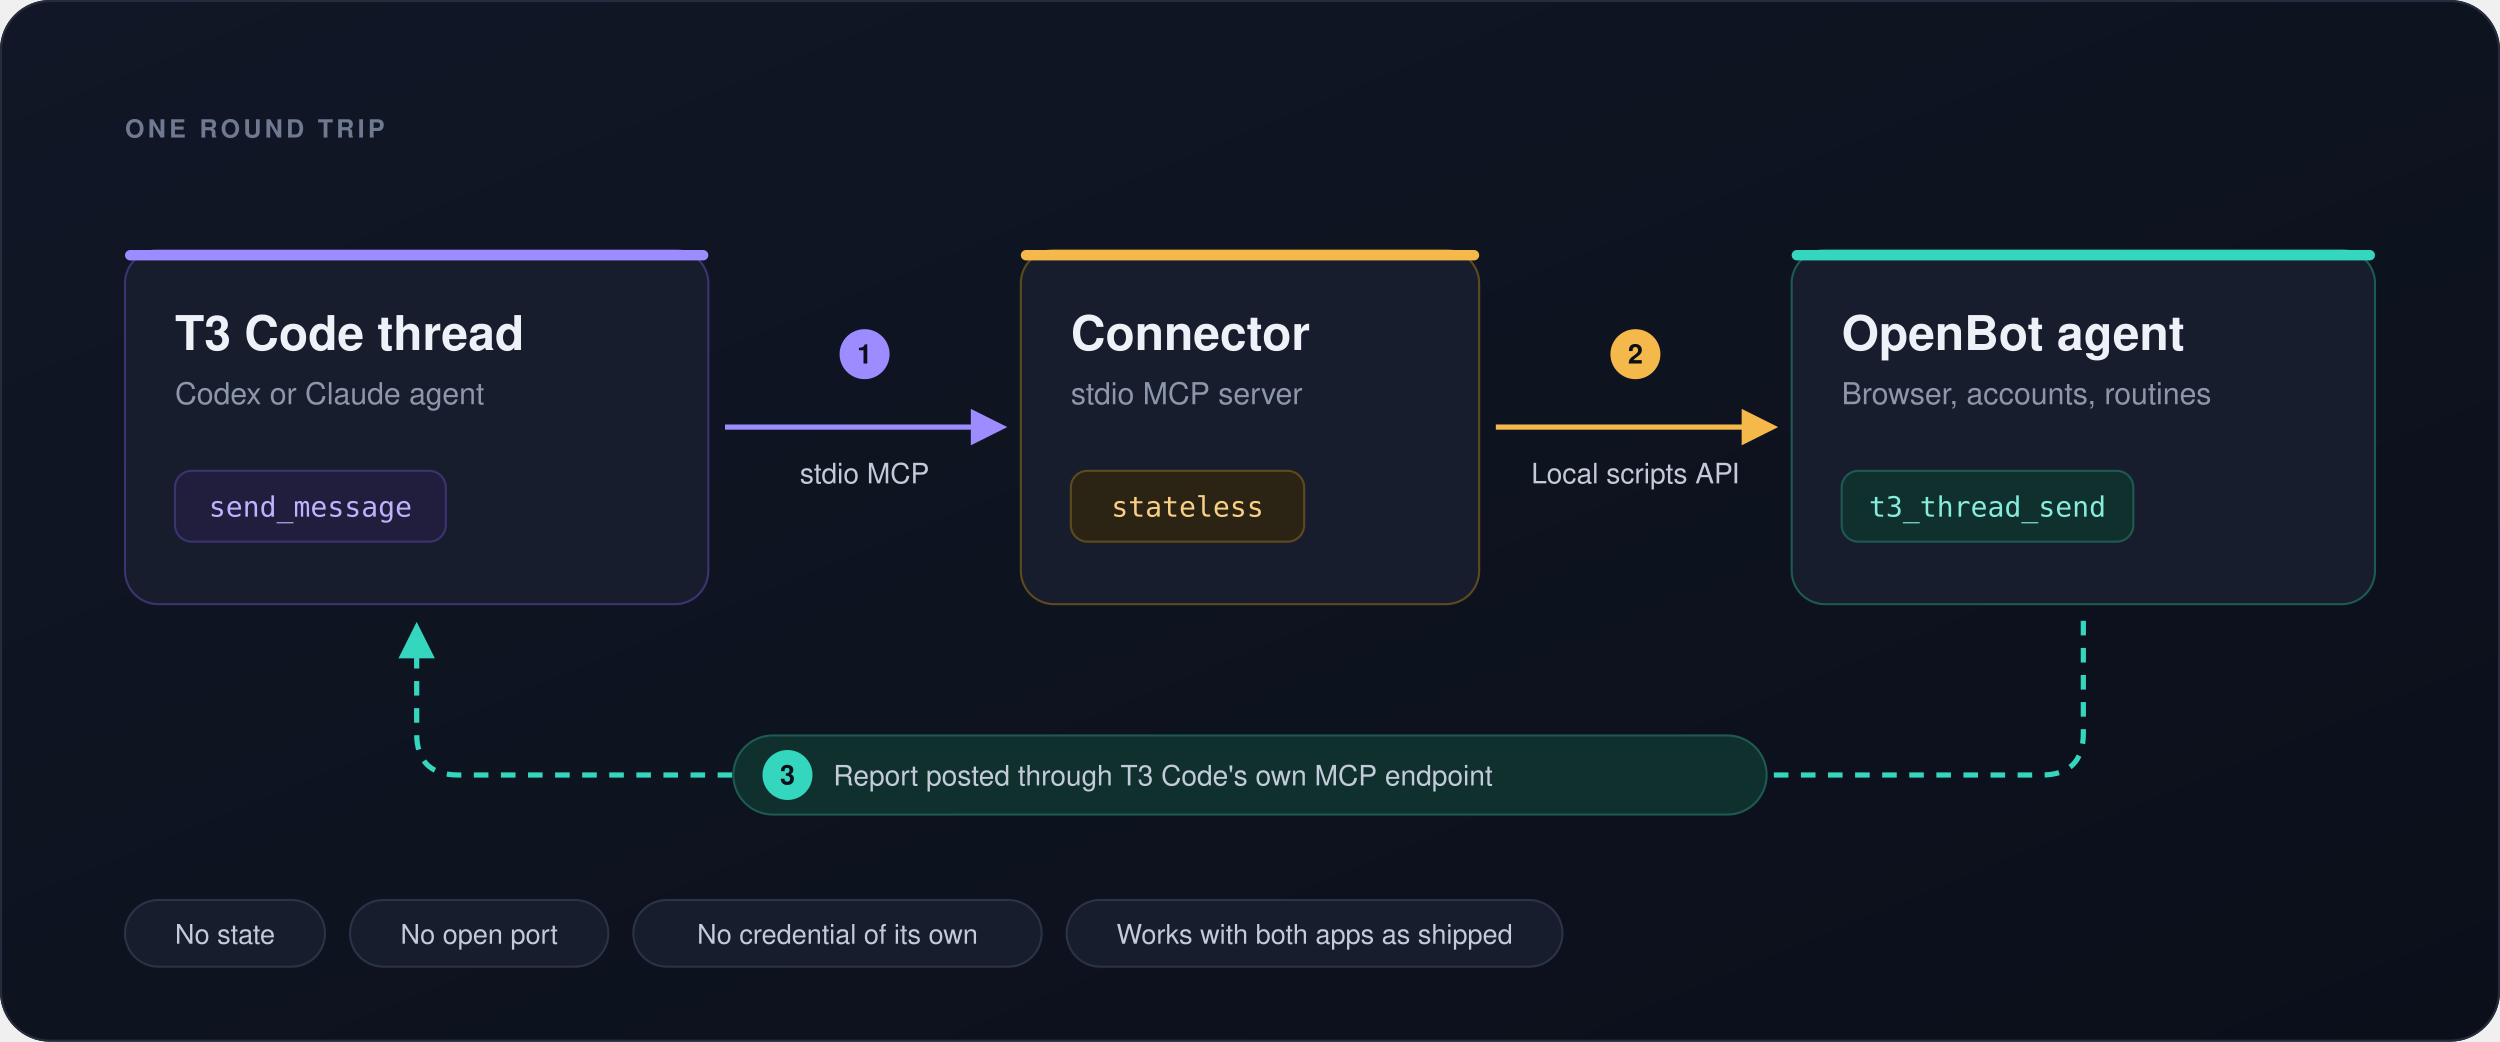
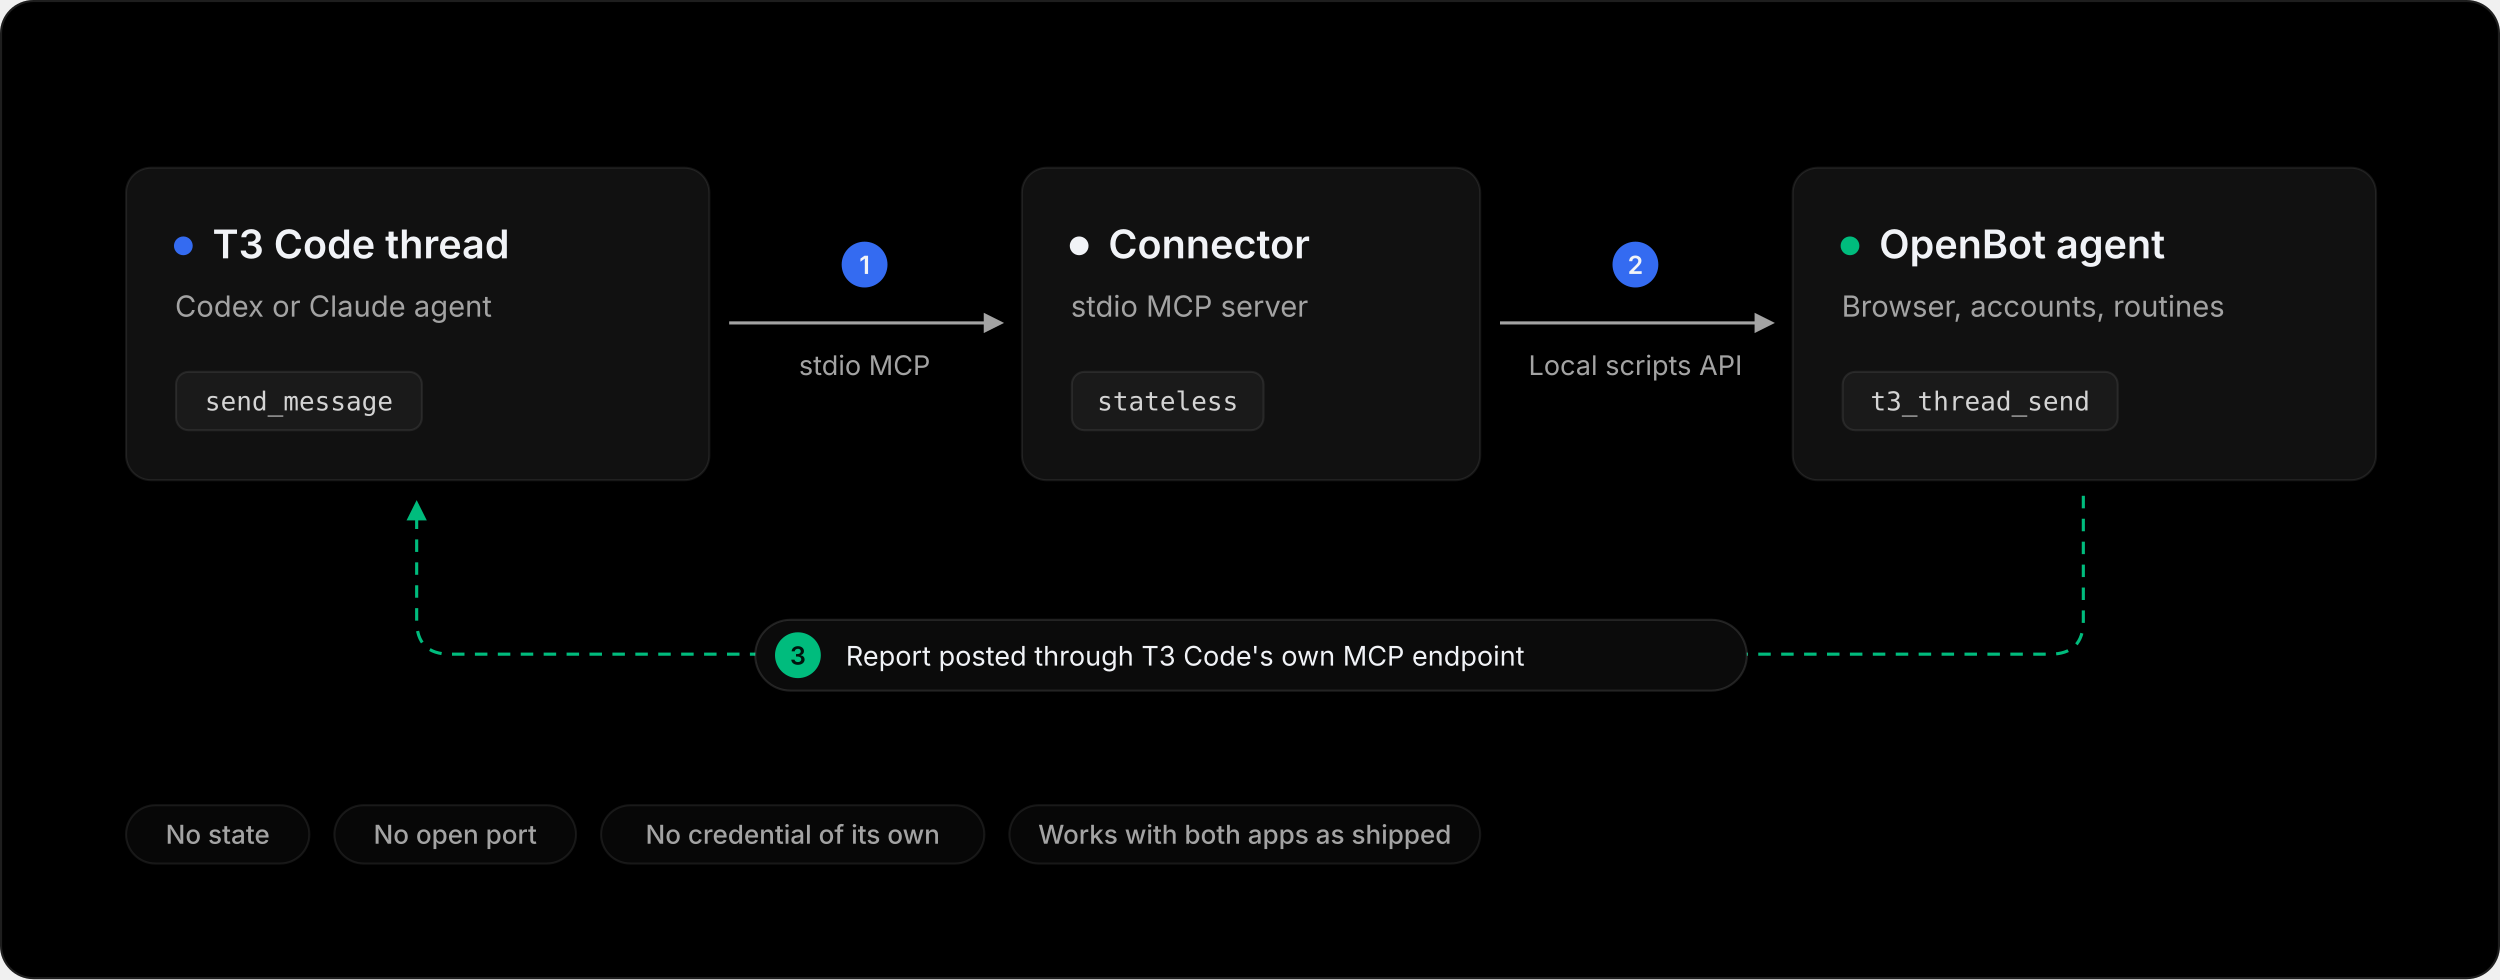
- <svg xmlns="http://www.w3.org/2000/svg" viewBox="0 0 1200 500" width="1200" height="500" role="img" aria-label="A T3 Code thread sends a task through the connector to an OpenBot agent, and the agent posts its report back into the same thread.">
+ <svg xmlns="http://www.w3.org/2000/svg" viewBox="0 0 1200 470" width="1200" height="470" role="img" aria-label="A T3 Code thread sends a task through the connector to an OpenBot agent, and the agent posts its report back into the same thread.">
  <defs>
-     <linearGradient id="bg" x1="0" y1="0" x2="1" y2="1">
-       <stop offset="0" stop-color="#111726" />
-       <stop offset="1" stop-color="#0b0f1a" />
-     </linearGradient>
-     <marker id="a-violet" viewBox="0 0 10 10" refX="8" refY="5" markerWidth="7" markerHeight="7" orient="auto">
-       <path d="M0 0L10 5L0 10z" fill="#9d8cff" />
+     <marker id="a-fg" viewBox="0 0 10 10" refX="8" refY="5" markerWidth="6.5" markerHeight="6.5" orient="auto">
+       <path d="M0 0L10 5L0 10z" fill="#a3a3a3" />
    </marker>
-     <marker id="a-amber" viewBox="0 0 10 10" refX="8" refY="5" markerWidth="7" markerHeight="7" orient="auto">
-       <path d="M0 0L10 5L0 10z" fill="#f5b84a" />
-     </marker>
-     <marker id="a-teal" viewBox="0 0 10 10" refX="8" refY="5" markerWidth="7" markerHeight="7" orient="auto">
-       <path d="M0 0L10 5L0 10z" fill="#34d6bd" />
+     <marker id="a-ok" viewBox="0 0 10 10" refX="8" refY="5" markerWidth="6.5" markerHeight="6.5" orient="auto">
+       <path d="M0 0L10 5L0 10z" fill="#00bc7d" />
    </marker>
  </defs>
  <style>
-     text { font-family: -apple-system, BlinkMacSystemFont, "Segoe UI", Helvetica, Arial, sans-serif; }
-     .mono { font-family: ui-monospace, SFMono-Regular, Menlo, Consolas, monospace; }
-     .title { font-size: 23px; font-weight: 650; fill: #eef1f7; }
-     .sub { font-size: 14.5px; fill: #8d97ab; }
-     .eyebrow { font-size: 12px; font-weight: 600; letter-spacing: 1.6px; fill: #6f7a90; }
-     .lbl { font-size: 13.5px; fill: #c3cad8; }
-     .num { font-size: 13px; font-weight: 700; fill: #0b0f1a; }
-     .chip { font-size: 13px; fill: #c3cad8; }
+     text { font-family: -apple-system, BlinkMacSystemFont, "Inter Variable", "Segoe UI", system-ui, sans-serif; }
+     .mono { font-family: ui-monospace, "SF Mono", SFMono-Regular, Menlo, Consolas, monospace; }
+     .title { font-size: 19px; font-weight: 600; fill: #f1f3f7; }
+     .sub { font-size: 14px; fill: #a3a3a3; }
+     .lbl { font-size: 13px; fill: #a3a3a3; }
+     .num { font-size: 12px; font-weight: 600; fill: #f1f3f7; }
+     .code { font-size: 12.5px; fill: #d4d4d4; }
+     .chip { font-size: 12.5px; font-weight: 500; fill: #a3a3a3; }
  </style>
-   <rect width="1200" height="500" rx="24" fill="url(#bg)" />
-   <rect x="0.5" y="0.5" width="1199" height="499" rx="23.5" fill="none" stroke="#242c3d" />
-   <text x="60" y="66" class="eyebrow">ONE ROUND TRIP</text>
-   <rect x="60" y="120" width="280" height="170" rx="16" fill="#171d2c" stroke="#3b3470" />
-   <rect x="60" y="120" width="280" height="5" rx="2.5" fill="#9d8cff" />
-   <text x="84" y="168" class="title">T3 Code thread</text>
-   <text x="84" y="194" class="sub">Codex or Claude agent</text>
-   <rect x="84" y="226" width="130" height="34" rx="8" fill="#211d3d" stroke="#3b3470" />
-   <text x="149" y="248" text-anchor="middle" class="mono" font-size="13.5" fill="#bdb2ff">send_message</text>
-   <rect x="490" y="120" width="220" height="170" rx="16" fill="#171d2c" stroke="#5e4a1f" />
-   <rect x="490" y="120" width="220" height="5" rx="2.5" fill="#f5b84a" />
-   <text x="514" y="168" class="title">Connector</text>
-   <text x="514" y="194" class="sub">stdio MCP server</text>
-   <rect x="514" y="226" width="112" height="34" rx="8" fill="#2b2313" stroke="#5e4a1f" />
-   <text x="570" y="248" text-anchor="middle" class="mono" font-size="13.5" fill="#f8cf85">stateless</text>
-   <rect x="860" y="120" width="280" height="170" rx="16" fill="#171d2c" stroke="#1d5a52" />
-   <rect x="860" y="120" width="280" height="5" rx="2.5" fill="#34d6bd" />
-   <text x="884" y="168" class="title">OpenBot agent</text>
-   <text x="884" y="194" class="sub">Browser, accounts, routines</text>
-   <rect x="884" y="226" width="140" height="34" rx="8" fill="#10302d" stroke="#1d5a52" />
-   <text x="954" y="248" text-anchor="middle" class="mono" font-size="13.5" fill="#86ecdb">t3_thread_send</text>
-   <line x1="348" y1="205" x2="480" y2="205" stroke="#9d8cff" stroke-width="2.5" marker-end="url(#a-violet)" />
-   <circle cx="415" cy="170" r="12" fill="#9d8cff" />
-   <text x="415" y="174.5" text-anchor="middle" class="num">1</text>
-   <text x="415" y="232" text-anchor="middle" class="lbl">stdio MCP</text>
-   <line x1="718" y1="205" x2="850" y2="205" stroke="#f5b84a" stroke-width="2.5" marker-end="url(#a-amber)" />
-   <circle cx="785" cy="170" r="12" fill="#f5b84a" />
-   <text x="785" y="174.5" text-anchor="middle" class="num">2</text>
-   <text x="785" y="232" text-anchor="middle" class="lbl">Local scripts API</text>
-   <path d="M1000 298 V352 Q1000 372 980 372 H220 Q200 372 200 352 V302" fill="none" stroke="#34d6bd" stroke-width="2.5" stroke-dasharray="7 6" marker-end="url(#a-teal)" />
-   <rect x="352" y="353" width="496" height="38" rx="19" fill="#10302d" stroke="#1d5a52" />
-   <circle cx="378" cy="372" r="12" fill="#34d6bd" />
-   <text x="378" y="376.5" text-anchor="middle" class="num">3</text>
-   <text x="400" y="377" class="lbl" fill="#c9f5ee">Report posted through T3 Code's own MCP endpoint</text>
-   <g transform="translate(60 432)">
-     <rect width="96" height="32" rx="16" fill="#171d2c" stroke="#2a3347" />
-     <text x="48" y="21" text-anchor="middle" class="chip">No state</text>
-     <rect x="108" width="124" height="32" rx="16" fill="#171d2c" stroke="#2a3347" />
-     <text x="170" y="21" text-anchor="middle" class="chip">No open port</text>
-     <rect x="244" width="196" height="32" rx="16" fill="#171d2c" stroke="#2a3347" />
-     <text x="342" y="21" text-anchor="middle" class="chip">No credential of its own</text>
-     <rect x="452" width="238" height="32" rx="16" fill="#171d2c" stroke="#2a3347" />
-     <text x="571" y="21" text-anchor="middle" class="chip">Works with both apps as shipped</text>
+   <rect width="1200" height="470" rx="16" fill="#000" />
+   <rect x="0.5" y="0.5" width="1199" height="469" rx="15.5" fill="none" stroke="#fff" stroke-opacity=".12" />
+   <rect x="60.5" y="80.5" width="280" height="150" rx="12" fill="#111" stroke="#fff" stroke-opacity=".08" />
+   <circle cx="88" cy="118" r="4.5" fill="#346bf1" />
+   <text x="102" y="124" class="title">T3 Code thread</text>
+   <text x="84" y="152" class="sub">Codex or Claude agent</text>
+   <rect x="84.5" y="178.5" width="118" height="28" rx="6" fill="#fff" fill-opacity=".04" stroke="#fff" stroke-opacity=".08" />
+   <text x="143.5" y="197" text-anchor="middle" class="mono code">send_message</text>
+   <rect x="490.5" y="80.5" width="220" height="150" rx="12" fill="#111" stroke="#fff" stroke-opacity=".08" />
+   <circle cx="518" cy="118" r="4.5" fill="#f1f3f7" />
+   <text x="532" y="124" class="title">Connector</text>
+   <text x="514" y="152" class="sub">stdio MCP server</text>
+   <rect x="514.5" y="178.5" width="92" height="28" rx="6" fill="#fff" fill-opacity=".04" stroke="#fff" stroke-opacity=".08" />
+   <text x="560.5" y="197" text-anchor="middle" class="mono code">stateless</text>
+   <rect x="860.5" y="80.5" width="280" height="150" rx="12" fill="#111" stroke="#fff" stroke-opacity=".08" />
+   <circle cx="888" cy="118" r="4.5" fill="#00bc7d" />
+   <text x="902" y="124" class="title">OpenBot agent</text>
+   <text x="884" y="152" class="sub">Browser, accounts, routines</text>
+   <rect x="884.5" y="178.5" width="132" height="28" rx="6" fill="#fff" fill-opacity=".04" stroke="#fff" stroke-opacity=".08" />
+   <text x="950.5" y="197" text-anchor="middle" class="mono code">t3_thread_send</text>
+   <line x1="350" y1="155" x2="480" y2="155" stroke="#a3a3a3" stroke-width="1.5" marker-end="url(#a-fg)" />
+   <rect x="404" y="116" width="22" height="22" rx="11" fill="#346bf1" />
+   <text x="415" y="131.5" text-anchor="middle" class="num">1</text>
+   <text x="415" y="180" text-anchor="middle" class="lbl">stdio MCP</text>
+   <line x1="720" y1="155" x2="850" y2="155" stroke="#a3a3a3" stroke-width="1.5" marker-end="url(#a-fg)" />
+   <rect x="774" y="116" width="22" height="22" rx="11" fill="#346bf1" />
+   <text x="785" y="131.5" text-anchor="middle" class="num">2</text>
+   <text x="785" y="180" text-anchor="middle" class="lbl">Local scripts API</text>
+   <path d="M1000 238 V298 Q1000 314 984 314 H216 Q200 314 200 298 V242" fill="none" stroke="#00bc7d" stroke-width="1.5" stroke-dasharray="6 5" marker-end="url(#a-ok)" />
+   <rect x="362.5" y="297.5" width="476" height="34" rx="17" fill="#0b0b0b" stroke="#fff" stroke-opacity=".12" />
+   <rect x="372" y="303.5" width="22" height="22" rx="11" fill="#00bc7d" />
+   <text x="383" y="319" text-anchor="middle" class="num" fill="#000" style="fill:#00140d">3</text>
+   <text x="406" y="319.5" class="lbl" style="fill:#f1f3f7">Report posted through T3 Code's own MCP endpoint</text>
+   <g transform="translate(60 386)">
+     <rect x=".5" y=".5" width="88" height="28" rx="14" fill="#fff" fill-opacity=".03" stroke="#fff" stroke-opacity=".08" />
+     <text x="44.5" y="19" text-anchor="middle" class="chip">No state</text>
+     <rect x="100.5" y=".5" width="116" height="28" rx="14" fill="#fff" fill-opacity=".03" stroke="#fff" stroke-opacity=".08" />
+     <text x="158.5" y="19" text-anchor="middle" class="chip">No open port</text>
+     <rect x="228.5" y=".5" width="184" height="28" rx="14" fill="#fff" fill-opacity=".03" stroke="#fff" stroke-opacity=".08" />
+     <text x="320.5" y="19" text-anchor="middle" class="chip">No credential of its own</text>
+     <rect x="424.5" y=".5" width="226" height="28" rx="14" fill="#fff" fill-opacity=".03" stroke="#fff" stroke-opacity=".08" />
+     <text x="537.5" y="19" text-anchor="middle" class="chip">Works with both apps as shipped</text>
  </g>
</svg>
